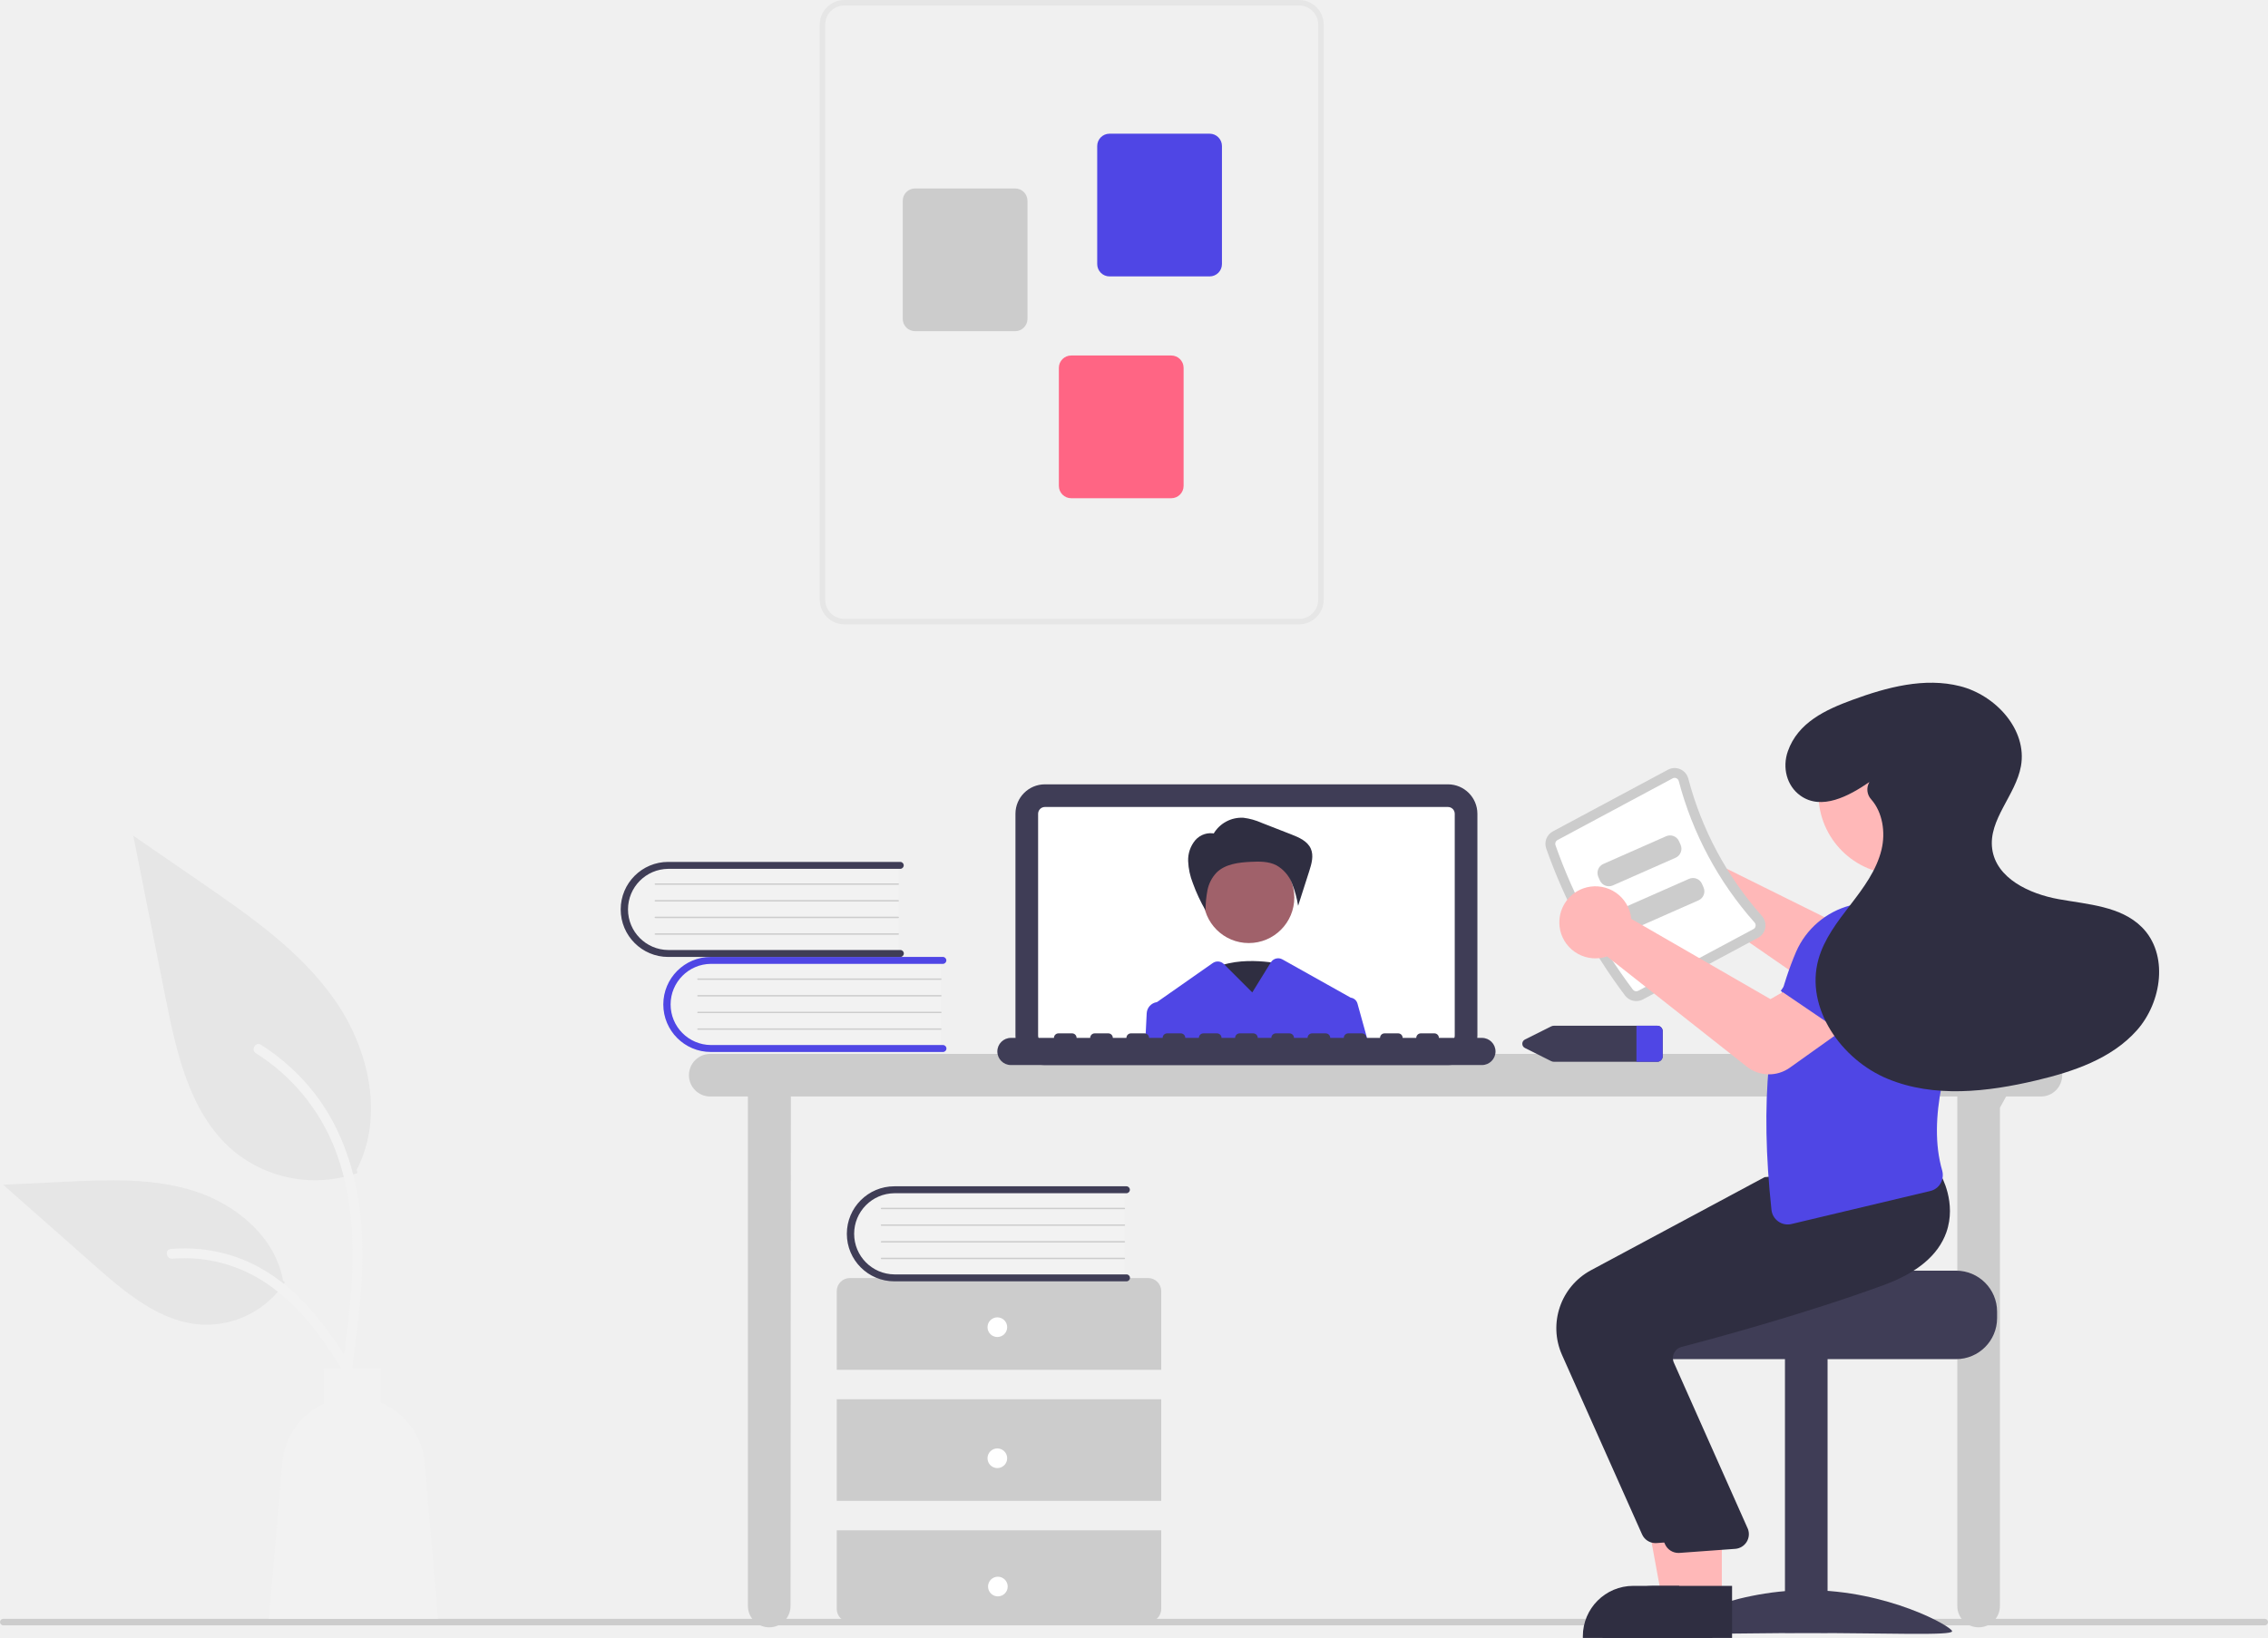
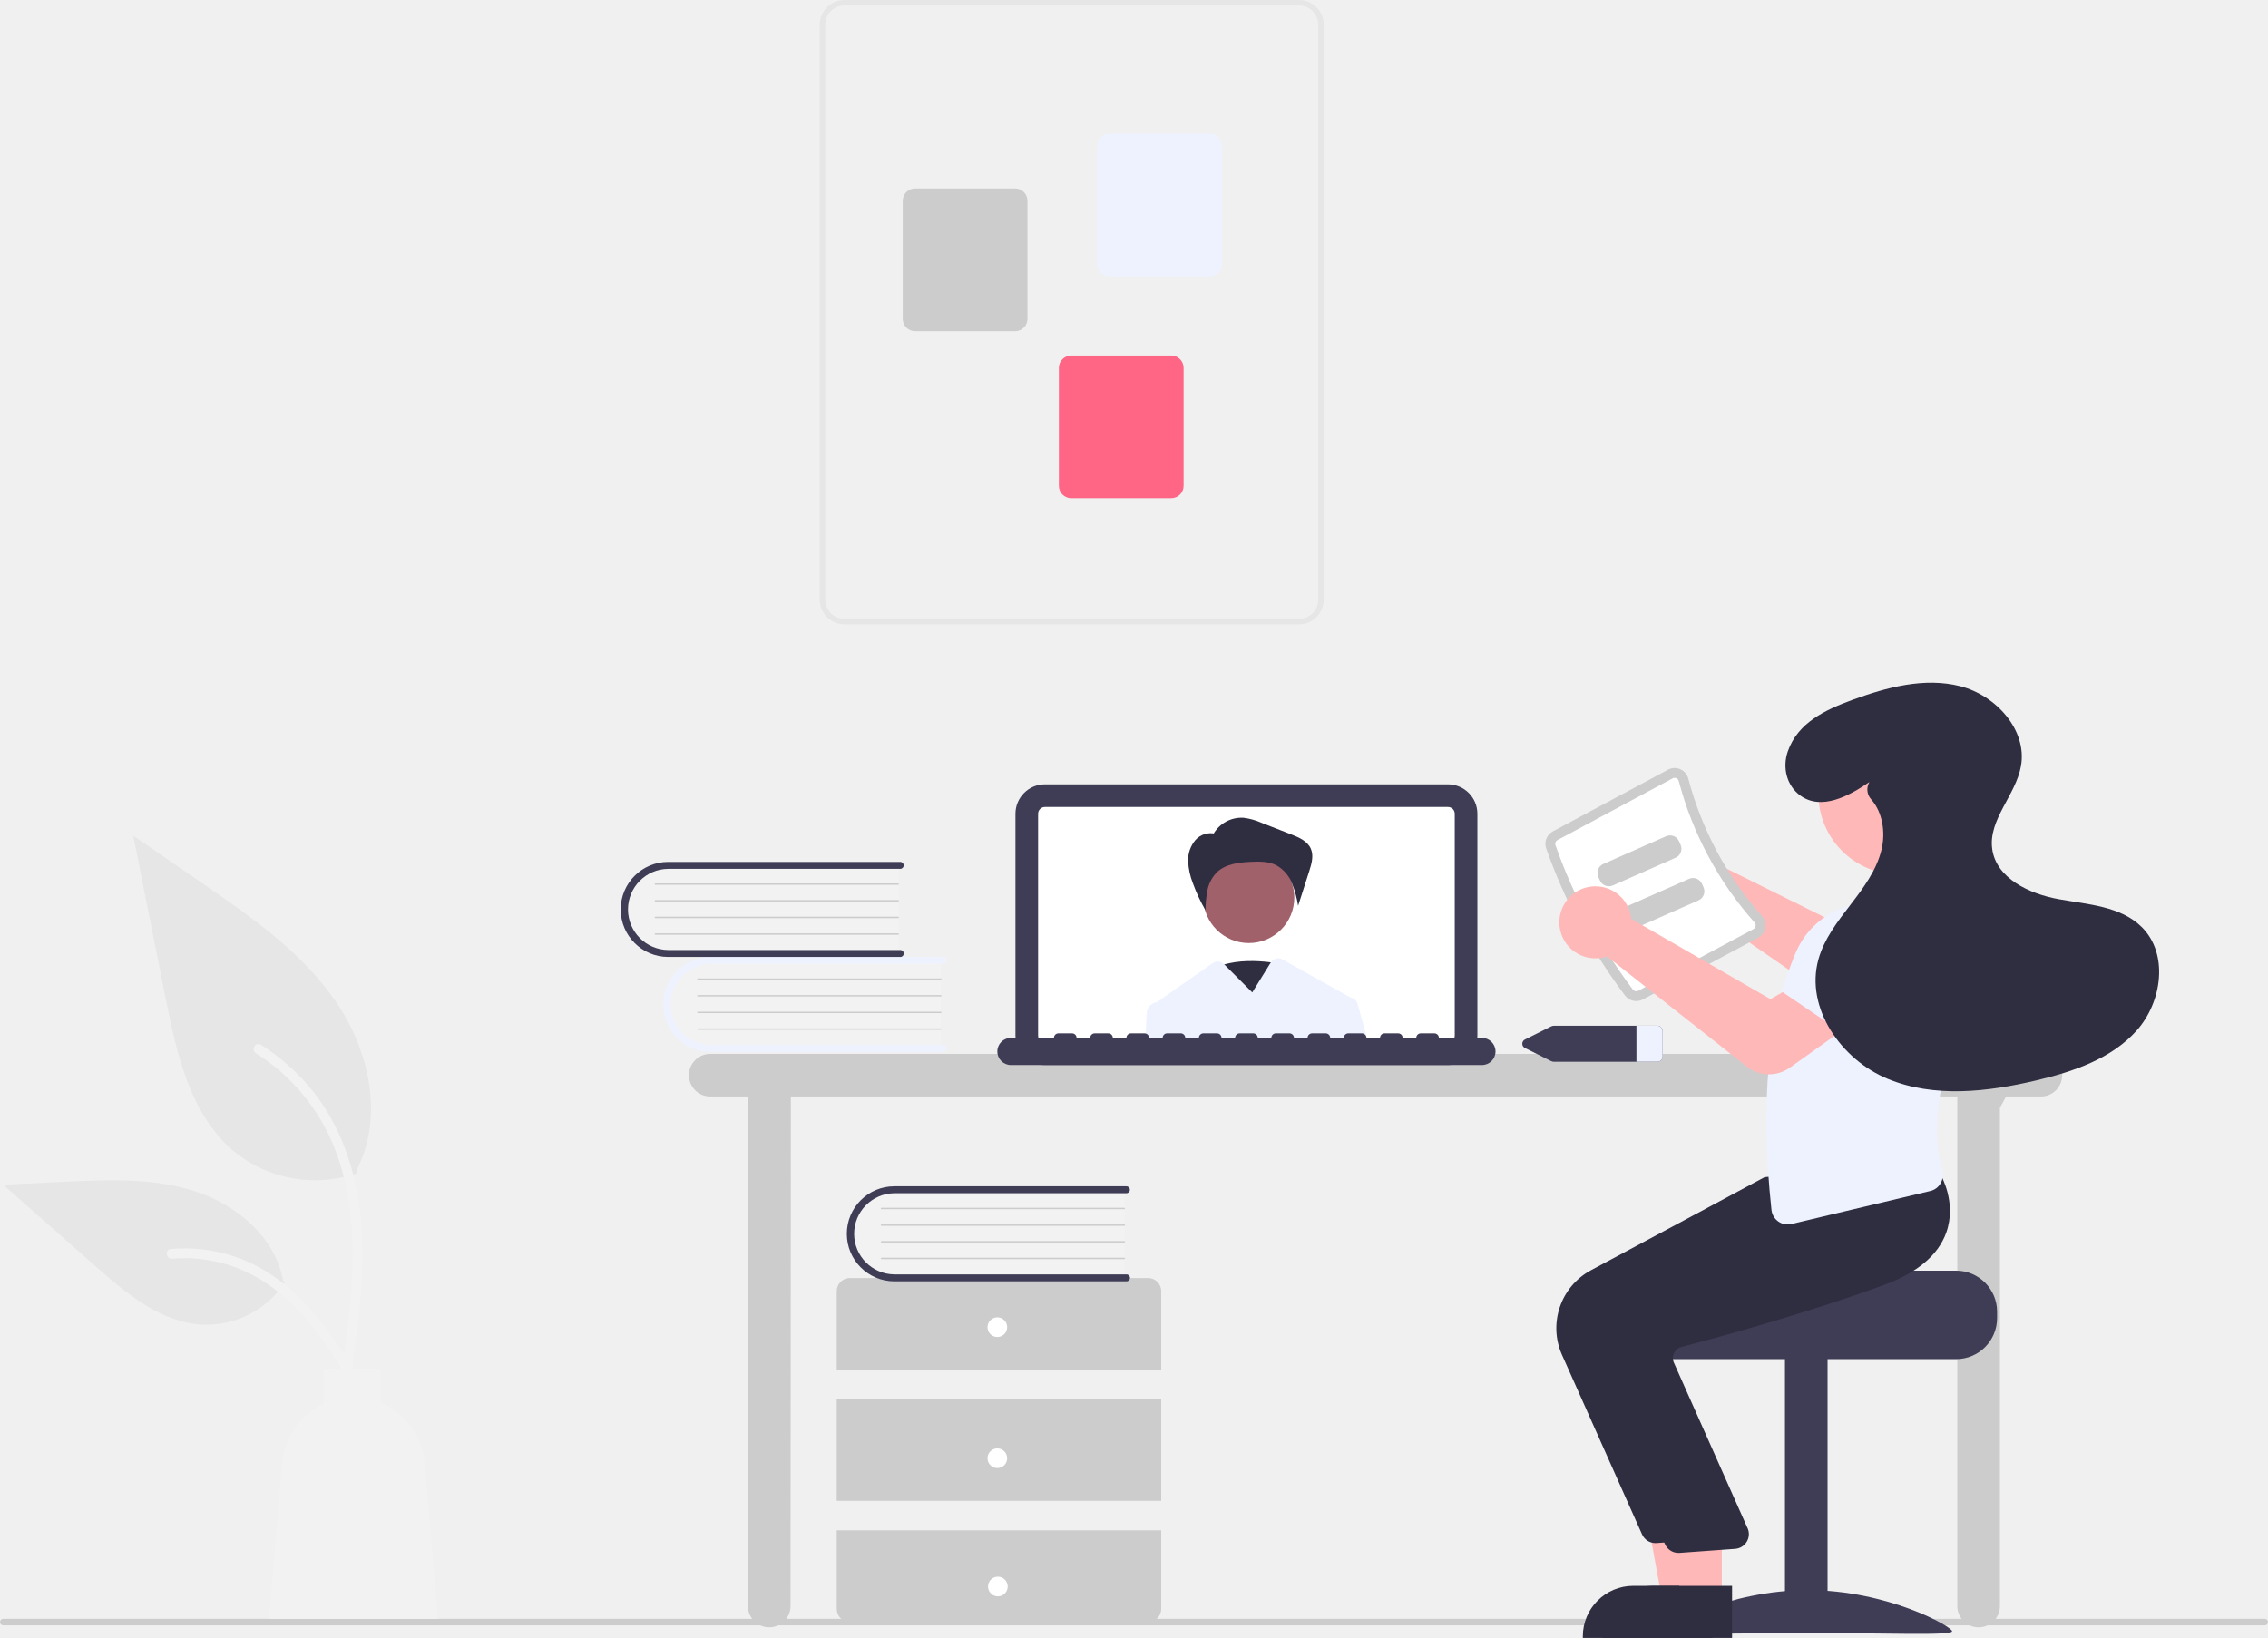
<svg xmlns="http://www.w3.org/2000/svg" data-name="Layer 1" width="692" height="499.877" viewBox="0 0 692 499.877">
  <path d="M945,696.105H255a1,1,0,0,1,0-2H945a1,1,0,0,1,0,2Z" transform="translate(-254 -200.0616)" fill="#ccc" />
  <path d="M876.704,521.703h-406a6.5,6.5,0,1,0,0,13h11.5v155.5a6.5,6.5,0,0,0,13,0l.099-155.5H851.204v155.5a6.5,6.5,0,0,0,13,0V538.13l1.891-3.427h10.609a6.5,6.5,0,1,0,0-13Z" transform="translate(-254 -200.0616)" fill="#ccc" />
  <path d="M695.794,525.105H572.812a8.992,8.992,0,0,1-8.982-8.982V448.414a8.992,8.992,0,0,1,8.982-8.982H695.794a8.992,8.992,0,0,1,8.982,8.982v67.709A8.992,8.992,0,0,1,695.794,525.105Z" transform="translate(-254 -200.0616)" fill="#3f3d56" />
  <path d="M695.793,446.345H572.813a2.074,2.074,0,0,0-2.07,2.07v67.71a2.074,2.074,0,0,0,2.07,2.07H695.793a2.074,2.074,0,0,0,2.07-2.07v-67.71A2.074,2.074,0,0,0,695.793,446.345Z" transform="translate(-254 -200.0616)" fill="#fff" />
  <path d="M644.792,494.283s-14.722-3.392-22.82,2.827,10.306,20.355,10.306,20.355Z" transform="translate(-254 -200.0616)" fill="#2f2e41" />
  <circle cx="381.024" cy="273.924" r="13.887" fill="#a0616a" />
  <path d="M624.286,454.492a9.898,9.898,0,0,1,9.126-4.856,19.397,19.397,0,0,1,5.515,1.544l9.078,3.541c2.349.916,4.922,2.039,5.941,4.345.946,2.141.24,4.613-.474,6.841l-3.397,10.593a32.246,32.246,0,0,0-1.925-6.998,10.835,10.835,0,0,0-4.704-5.364c-2.358-1.21-5.137-1.185-7.785-1.057-3.749.18-7.826.657-10.489,3.302a10.895,10.895,0,0,0-2.765,5.399,32.5,32.5,0,0,0-.58,6.112,50.669,50.669,0,0,1-3.869-8.295,20.525,20.525,0,0,1-1.438-6.715,9.444,9.444,0,0,1,2.165-6.387,6.195,6.195,0,0,1,6.231-1.961Z" transform="translate(-254 -200.0616)" fill="#2f2e41" />
-   <path d="M668.183,506.325a2.472,2.472,0,0,0-2.07-1.79.86.86,0,0,0-.1-.06L645.282,492.856a2.637,2.637,0,0,0-3.528.908l-5.67,9.18-8.54-8.54-.136-.136a2.636,2.636,0,0,0-3.376-.295l-17.038,11.931c-.03,0-.06.01-.09.01a3.633,3.633,0,0,0-3.03,3.39l-.44,8.89h68.04Z" transform="translate(-254 -200.0616)" fill="#4f46e5" />
+   <path d="M668.183,506.325a2.472,2.472,0,0,0-2.07-1.79.86.86,0,0,0-.1-.06L645.282,492.856a2.637,2.637,0,0,0-3.528.908l-5.67,9.18-8.54-8.54-.136-.136a2.636,2.636,0,0,0-3.376-.295l-17.038,11.931c-.03,0-.06.01-.09.01a3.633,3.633,0,0,0-3.03,3.39l-.44,8.89h68.04Z" transform="translate(-254 -200.0616)" fill="#eef2ff" />
  <path d="M706.158,516.814H693.03a1.382,1.382,0,0,0-1.382-1.382h-4.145a1.382,1.382,0,0,0-1.382,1.382h-4.145a1.382,1.382,0,0,0-1.382-1.382H676.449a1.382,1.382,0,0,0-1.382,1.382h-4.145a1.382,1.382,0,0,0-1.382-1.382h-4.145a1.382,1.382,0,0,0-1.382,1.382h-4.145A1.382,1.382,0,0,0,658.485,515.432h-4.145a1.382,1.382,0,0,0-1.382,1.382h-4.145a1.382,1.382,0,0,0-1.382-1.382H643.285a1.382,1.382,0,0,0-1.382,1.382H637.758a1.382,1.382,0,0,0-1.382-1.382h-4.145a1.382,1.382,0,0,0-1.382,1.382h-4.145a1.382,1.382,0,0,0-1.382-1.382h-4.145a1.382,1.382,0,0,0-1.382,1.382H615.649a1.382,1.382,0,0,0-1.382-1.382h-4.145a1.382,1.382,0,0,0-1.382,1.382h-4.145a1.382,1.382,0,0,0-1.382-1.382h-4.145a1.382,1.382,0,0,0-1.382,1.382h-4.145a1.382,1.382,0,0,0-1.382-1.382h-4.145a1.382,1.382,0,0,0-1.382,1.382H582.485a1.382,1.382,0,0,0-1.382-1.382H576.958a1.382,1.382,0,0,0-1.382,1.382H562.449a4.145,4.145,0,0,0,0,8.291H706.158a4.145,4.145,0,0,0,0-8.291Z" transform="translate(-254 -200.0616)" fill="#3f3d56" />
  <path d="M541.079,492.74v27.526H472.117a13.771,13.771,0,1,1,0-27.526Z" transform="translate(-254 -200.0616)" fill="#f2f2f2" />
-   <path d="M542.773,520.054a1.059,1.059,0,0,1-1.059,1.059h-70.826a14.504,14.504,0,1,1,0-29.008h70.826a1.059,1.059,0,0,1,0,2.117h-70.826a12.387,12.387,0,0,0,0,24.773h70.826A1.059,1.059,0,0,1,542.773,520.054Z" transform="translate(-254 -200.0616)" fill="#4f46e5" />
+   <path d="M542.773,520.054a1.059,1.059,0,0,1-1.059,1.059h-70.826a14.504,14.504,0,1,1,0-29.008h70.826a1.059,1.059,0,0,1,0,2.117h-70.826a12.387,12.387,0,0,0,0,24.773h70.826A1.059,1.059,0,0,1,542.773,520.054Z" transform="translate(-254 -200.0616)" fill="#eef2ff" />
  <path d="M541.079,499.092H466.971a.212.212,0,1,1,0-.423h74.108a.212.212,0,0,1,0,.423Z" transform="translate(-254 -200.0616)" fill="#ccc" />
  <path d="M541.079,504.174H466.971a.212.212,0,1,1,0-.423h74.108a.212.212,0,0,1,0,.423Z" transform="translate(-254 -200.0616)" fill="#ccc" />
  <path d="M541.079,509.255H466.971a.212.212,0,1,1,0-.423h74.108a.212.212,0,0,1,0,.423Z" transform="translate(-254 -200.0616)" fill="#ccc" />
  <path d="M541.079,514.337H466.971a.212.212,0,1,1,0-.423h74.108a.212.212,0,0,1,0,.423Z" transform="translate(-254 -200.0616)" fill="#ccc" />
  <path d="M528.079,463.74v27.526H459.117a13.771,13.771,0,1,1,0-27.526Z" transform="translate(-254 -200.0616)" fill="#f2f2f2" />
  <path d="M529.773,491.054a1.059,1.059,0,0,1-1.059,1.059h-70.826a14.504,14.504,0,1,1,0-29.008h70.826a1.059,1.059,0,0,1,0,2.117h-70.826a12.387,12.387,0,0,0,0,24.773h70.826A1.059,1.059,0,0,1,529.773,491.054Z" transform="translate(-254 -200.0616)" fill="#3f3d56" />
  <path d="M528.079,470.092H453.971a.212.212,0,1,1,0-.423h74.108a.212.212,0,0,1,0,.423Z" transform="translate(-254 -200.0616)" fill="#ccc" />
  <path d="M528.079,475.174H453.971a.212.212,0,1,1,0-.423h74.108a.212.212,0,0,1,0,.423Z" transform="translate(-254 -200.0616)" fill="#ccc" />
  <path d="M528.079,480.255H453.971a.212.212,0,1,1,0-.423h74.108a.212.212,0,0,1,0,.423Z" transform="translate(-254 -200.0616)" fill="#ccc" />
  <path d="M528.079,485.337H453.971a.212.212,0,1,1,0-.423h74.108a.212.212,0,0,1,0,.423Z" transform="translate(-254 -200.0616)" fill="#ccc" />
  <path d="M608.303,618.105v-24a4,4,0,0,0-4-4h-91a4,4,0,0,0-4,4v24Z" transform="translate(-254 -200.0616)" fill="#ccc" />
  <rect x="255.303" y="427.043" width="99" height="31" fill="#ccc" />
  <path d="M509.303,667.105v24a4,4,0,0,0,4,4h91a4,4,0,0,0,4-4v-24Z" transform="translate(-254 -200.0616)" fill="#ccc" />
  <circle cx="304.303" cy="405.043" r="3" fill="#fff" />
  <circle cx="304.303" cy="445.043" r="3" fill="#fff" />
  <circle cx="304.464" cy="484.196" r="3" fill="#fff" />
  <path d="M597.079,562.74v27.526H528.117a13.771,13.771,0,1,1,0-27.526Z" transform="translate(-254 -200.0616)" fill="#f2f2f2" />
  <path d="M598.773,590.054a1.059,1.059,0,0,1-1.059,1.059h-70.826a14.504,14.504,0,1,1,0-29.008h70.826a1.059,1.059,0,0,1,0,2.117h-70.826a12.387,12.387,0,0,0,0,24.773h70.826A1.059,1.059,0,0,1,598.773,590.054Z" transform="translate(-254 -200.0616)" fill="#3f3d56" />
  <path d="M597.079,569.092H522.971a.212.212,0,1,1,0-.423h74.108a.212.212,0,0,1,0,.423Z" transform="translate(-254 -200.0616)" fill="#ccc" />
  <path d="M597.079,574.174H522.971a.212.212,0,1,1,0-.423h74.108a.212.212,0,0,1,0,.423Z" transform="translate(-254 -200.0616)" fill="#ccc" />
  <path d="M597.079,579.255H522.971a.212.212,0,1,1,0-.423h74.108a.212.212,0,0,1,0,.423Z" transform="translate(-254 -200.0616)" fill="#ccc" />
  <path d="M597.079,584.337H522.971a.212.212,0,1,1,0-.423h74.108a.212.212,0,0,1,0,.423Z" transform="translate(-254 -200.0616)" fill="#ccc" />
  <path d="M504.11,383.083v-175.5a7.53,7.53,0,0,1,7.521-7.521H650.36a7.53,7.53,0,0,1,7.521,7.521v175.5a7.53,7.53,0,0,1-7.521,7.521H511.632A7.53,7.53,0,0,1,504.11,383.083Zm7.521-181.35a5.857,5.857,0,0,0-5.85,5.85v175.5a5.857,5.857,0,0,0,5.85,5.85H650.36a5.857,5.857,0,0,0,5.85-5.85v-175.5a5.857,5.857,0,0,0-5.85-5.85Z" transform="translate(-254 -200.0616)" fill="#e6e6e6" />
-   <path d="M588.775,280.659V244.624a3.765,3.765,0,0,1,3.761-3.761h30.537a3.765,3.765,0,0,1,3.761,3.761v36.036a3.765,3.765,0,0,1-3.761,3.761h-30.537A3.765,3.765,0,0,1,588.775,280.659Z" transform="translate(-254 -200.0616)" fill="#4f46e5" />
+   <path d="M588.775,280.659V244.624a3.765,3.765,0,0,1,3.761-3.761h30.537a3.765,3.765,0,0,1,3.761,3.761v36.036a3.765,3.765,0,0,1-3.761,3.761h-30.537A3.765,3.765,0,0,1,588.775,280.659Z" transform="translate(-254 -200.0616)" fill="#eef2ff" />
  <path d="M529.44,297.374V261.338a3.765,3.765,0,0,1,3.761-3.761h30.537a3.765,3.765,0,0,1,3.761,3.761v36.036a3.765,3.765,0,0,1-3.761,3.761h-30.537A3.765,3.765,0,0,1,529.44,297.374Z" transform="translate(-254 -200.0616)" fill="#ccc" />
  <path d="M577.075,348.352V312.317a3.765,3.765,0,0,1,3.761-3.761h30.537a3.765,3.765,0,0,1,3.761,3.761v36.036a3.765,3.765,0,0,1-3.761,3.761h-30.537A3.765,3.765,0,0,1,577.075,348.352Z" transform="translate(-254 -200.0616)" fill="#ff6584" />
  <path d="M759.563,513.105H728.143a1.941,1.941,0,0,0-.86.2l-7.93,3.97a1.445,1.445,0,0,0,0,2.66l7.93,3.97a1.941,1.941,0,0,0,.86.2h31.42a1.649,1.649,0,0,0,1.74-1.53v-7.94A1.649,1.649,0,0,0,759.563,513.105Z" transform="translate(-254 -200.0616)" fill="#3f3d56" />
-   <path d="M761.303,514.635v7.94a1.649,1.649,0,0,1-1.74,1.53h-6.26v-11h6.26A1.649,1.649,0,0,1,761.303,514.635Z" transform="translate(-254 -200.0616)" fill="#4f46e5" />
+   <path d="M761.303,514.635v7.94a1.649,1.649,0,0,1-1.74,1.53h-6.26v-11h6.26A1.649,1.649,0,0,1,761.303,514.635Z" transform="translate(-254 -200.0616)" fill="#eef2ff" />
  <path d="M759.327,453.705a11.003,11.003,0,0,1,14.89,6.915,10.588,10.588,0,0,1,.32,1.435l43.938,21.788,10.168-6.739,12.652,14.565L825.769,504.279a11.149,11.149,0,0,1-13.301.513l-44.579-30.828a10.511,10.511,0,0,1-1.015.37,11.003,11.003,0,0,1-14.01-8.561,10.708,10.708,0,0,1-.163-1.34A11.036,11.036,0,0,1,759.327,453.705Z" transform="translate(-254 -200.0616)" fill="#ffb8b8" />
  <path d="M850.841,587.853H802.831c0,1.38-49.48,2.5-49.48,2.5a12.86,12.86,0,0,0-2.11,2,12.41,12.41,0,0,0-2.9,8v2a12.505,12.505,0,0,0,12.5,12.5h90a12.511,12.511,0,0,0,12.5-12.5v-2A12.517,12.517,0,0,0,850.841,587.853Z" transform="translate(-254 -200.0616)" fill="#3f3d56" />
  <rect x="798.617" y="614.357" width="13" height="84" transform="translate(1356.235 1112.652) rotate(-180)" fill="#3f3d56" />
  <path d="M761.617,697.9c0,1.405,19.699.543,44,.543s44,.861,44-.543-19.699-12.543-44-12.543S761.617,696.495,761.617,697.9Z" transform="translate(-254 -200.0616)" fill="#3f3d56" />
  <polygon points="519.353 487.993 507.094 487.992 501.261 456.195 519.355 456.196 519.353 487.993" fill="#ffb8b8" />
  <path d="M776.48,699.938l-39.531-.001v-.5a15.386,15.386,0,0,1,15.386-15.386h.001l24.144.001Z" transform="translate(-254 -200.0616)" fill="#2f2e41" />
  <path d="M755.017,668.337,730.576,613.529a20.086,20.086,0,0,1,8.819-25.784l53.013-28.428,24.191-2.058,22.315-2.028.161.272c.206.348,5.004,8.635,1.76,17.722-2.46,6.893-8.859,12.276-19.019,16.002-23.714,8.695-51.109,16.127-61.786,18.918a3.451,3.451,0,0,0-2.211,1.76,3.498,3.498,0,0,0-.196,2.799l22.707,51.015a4.5,4.5,0,0,1-3.809,6.029L759.553,670.983q-.216.021-.43.021A4.497,4.497,0,0,1,755.017,668.337Z" transform="translate(-254 -200.0616)" fill="#2f2e41" />
  <polygon points="525.353 487.993 513.094 487.992 507.261 456.195 525.355 456.196 525.353 487.993" fill="#ffb8b8" />
  <path d="M782.48,699.938l-39.531-.001v-.5a15.386,15.386,0,0,1,15.386-15.386h.001l24.144.001Z" transform="translate(-254 -200.0616)" fill="#2f2e41" />
  <path d="M762.017,671.337,737.576,616.529a20.086,20.086,0,0,1,8.819-25.784l53.013-28.428,24.191-2.058,22.315-2.028.161.272c.206.348,5.004,8.635,1.76,17.722-2.46,6.893-8.859,12.276-19.019,16.002-23.714,8.695-51.109,16.127-61.786,18.918a3.451,3.451,0,0,0-2.211,1.76,3.498,3.498,0,0,0-.196,2.799l22.707,51.015a4.5,4.5,0,0,1-3.809,6.029L766.553,673.983q-.216.021-.43.021A4.497,4.497,0,0,1,762.017,671.337Z" transform="translate(-254 -200.0616)" fill="#2f2e41" />
  <path d="M749.835,503.906a167.506,167.506,0,0,1-24.075-44.932,4.303,4.303,0,0,1,2.032-5.179l35.145-18.832a4.247,4.247,0,0,1,3.726-.151,4.319,4.319,0,0,1,2.461,2.884,102.328,102.328,0,0,0,22.446,41.891,4.318,4.318,0,0,1,1.038,3.647,4.247,4.247,0,0,1-2.189,3.018L755.272,505.083A4.303,4.303,0,0,1,749.835,503.906Z" transform="translate(-254 -200.0616)" fill="#ccc" />
  <path d="M752.233,502.104a1.299,1.299,0,0,0,1.622.335l35.146-18.832a1.246,1.246,0,0,0,.653-.897,1.318,1.318,0,0,0-.325-1.128,105.34,105.34,0,0,1-23.107-43.125,1.319,1.319,0,0,0-.758-.895,1.247,1.247,0,0,0-1.11.046L729.208,456.439a1.298,1.298,0,0,0-.62,1.537,164.507,164.507,0,0,0,23.645,44.127Z" transform="translate(-254 -200.0616)" fill="#fff" />
-   <path d="M866.593,498.883l-27.525,10.459-6.72-18.667a11.168,11.168,0,0,1,5.002-13.499l0,0a11.168,11.168,0,0,1,14.262,2.784Z" transform="translate(-254 -200.0616)" fill="#4f46e5" />
-   <path d="M796.583,572.843a4.999,4.999,0,0,1-2.083-3.549c-3.525-32.91-1.07-58.664,7.506-78.735a24.992,24.992,0,0,1,16.567-14.18l22.25-1.123.115.056A26.005,26.005,0,0,1,855.156,502.9c-7.156,18.863-13.148,38.503-8.579,54.346a5.122,5.122,0,0,1-.484,3.983,4.884,4.884,0,0,1-3.116,2.309L800.599,573.62a4.964,4.964,0,0,1-4.017-.777Z" transform="translate(-254 -200.0616)" fill="#4f46e5" />
+   <path d="M866.593,498.883l-27.525,10.459-6.72-18.667a11.168,11.168,0,0,1,5.002-13.499l0,0a11.168,11.168,0,0,1,14.262,2.784Z" transform="translate(-254 -200.0616)" fill="#eef2ff" />
+   <path d="M796.583,572.843a4.999,4.999,0,0,1-2.083-3.549c-3.525-32.91-1.07-58.664,7.506-78.735a24.992,24.992,0,0,1,16.567-14.18l22.25-1.123.115.056A26.005,26.005,0,0,1,855.156,502.9c-7.156,18.863-13.148,38.503-8.579,54.346a5.122,5.122,0,0,1-.484,3.983,4.884,4.884,0,0,1-3.116,2.309L800.599,573.62a4.964,4.964,0,0,1-4.017-.777Z" transform="translate(-254 -200.0616)" fill="#eef2ff" />
  <circle cx="579.396" cy="242.323" r="24.561" fill="#ffb8b8" />
  <path d="M765.243,461.838l-19.142,8.45a3.003,3.003,0,0,1-3.956-1.533l-.473-1.073a3.003,3.003,0,0,1,1.533-3.956l19.142-8.45a3.003,3.003,0,0,1,3.956,1.533l.473,1.073A3.003,3.003,0,0,1,765.243,461.838Z" transform="translate(-254 -200.0616)" fill="#ccc" />
  <path d="M772.243,474.838l-19.142,8.45a3.003,3.003,0,0,1-3.956-1.533l-.473-1.073a3.003,3.003,0,0,1,1.533-3.956l19.142-8.45a3.003,3.003,0,0,1,3.956,1.533l.473,1.073A3.003,3.003,0,0,1,772.243,474.838Z" transform="translate(-254 -200.0616)" fill="#ccc" />
  <path d="M787.005,525.615l-42.674-33.666a10.517,10.517,0,0,1-1.036.306,11.027,11.027,0,0,1-8.818-1.691,10.913,10.913,0,0,1-4.626-7.733,11.023,11.023,0,0,1,7.209-11.638,11.004,11.004,0,0,1,14.426,7.837,10.571,10.571,0,0,1,.229,1.452L794.196,504.989l10.572-6.086,11.711,15.332-16.414,11.699a10.942,10.942,0,0,1-13.06-.318Z" transform="translate(-254 -200.0616)" fill="#ffb8b8" />
-   <path d="M821.686,519.009l-24.349-16.557,11.443-16.207a11.168,11.168,0,0,1,13.929-3.64l0,0a11.168,11.168,0,0,1,5.894,13.283Z" transform="translate(-254 -200.0616)" fill="#4f46e5" />
+   <path d="M821.686,519.009l-24.349-16.557,11.443-16.207a11.168,11.168,0,0,1,13.929-3.64l0,0a11.168,11.168,0,0,1,5.894,13.283Z" transform="translate(-254 -200.0616)" fill="#eef2ff" />
  <path d="M824.391,438.727c-6.313,4.321-14.601,8.762-21.049,4.161-4.234-3.021-5.567-8.615-3.851-13.525,3.087-8.829,11.569-12.715,19.681-15.695,10.544-3.873,22.026-6.954,32.911-4.181s20.506,13.313,18.541,24.373c-1.58,8.894-9.97,16.295-8.779,25.25,1.199,9.012,11.334,13.756,20.281,15.367s18.96,2.128,25.391,8.555c8.203,8.199,6.155,22.853-1.564,31.51s-19.367,12.58-30.654,15.248c-14.955,3.534-31.129,5.392-45.332-.474s-25.256-21.654-21.141-36.46c1.738-6.254,5.832-11.539,9.789-16.685s7.963-10.526,9.472-16.839c1.258-5.261.327-11.369-3.162-15.315a4.437,4.437,0,0,1-.594-5.186Z" transform="translate(-254 -200.0616)" fill="#2f2e41" />
  <path d="M363.072,558.06a39.063,39.063,0,0,1-37.721-6.645c-13.212-11.089-17.354-29.359-20.725-46.275q-4.985-25.018-9.969-50.036l20.872,14.371c15.01,10.335,30.357,21.001,40.75,35.971s14.929,35.405,6.579,51.603" transform="translate(-254 -200.0616)" fill="#e6e6e6" />
  <path d="M361.288,618.639c2.112-15.387,4.285-30.973,2.803-46.525-1.316-13.812-5.53-27.303-14.109-38.364A63.82,63.82,0,0,0,333.608,518.912c-1.637-1.034-3.144,1.561-1.514,2.59A60.672,60.672,0,0,1,356.093,550.459c5.225,13.289,6.064,27.776,5.164,41.893-.544,8.537-1.698,17.019-2.861,25.489a1.554,1.554,0,0,0,1.048,1.845,1.509,1.509,0,0,0,1.845-1.048Z" transform="translate(-254 -200.0616)" fill="#f2f2f2" />
  <path d="M340.941,591.41a28.755,28.755,0,0,1-25.055,12.931c-12.683-.602-23.257-9.454-32.775-17.858l-28.153-24.857,18.633-.892c13.4-.641,27.145-1.239,39.908,2.893s24.533,14.077,26.867,27.287" transform="translate(-254 -200.0616)" fill="#e6e6e6" />
  <path d="M367.258,627.484c-10.168-17.991-21.961-37.986-43.035-44.377a48.022,48.022,0,0,0-18.101-1.869c-1.922.166-1.442,3.128.476,2.963a44.614,44.614,0,0,1,28.886,7.642c8.145,5.544,14.487,13.252,19.854,21.425,3.288,5.007,6.233,10.226,9.178,15.438.941,1.666,3.693.463,2.74-1.222Z" transform="translate(-254 -200.0616)" fill="#f2f2f2" />
  <path d="M383.55,646.421A21.774,21.774,0,0,0,370.207,628.184v-10.401H352.762v10.729a21.763,21.763,0,0,0-12.616,17.909l-4.102,47.684h51.608Z" transform="translate(-254 -200.0616)" fill="#f2f2f2" />
</svg>
